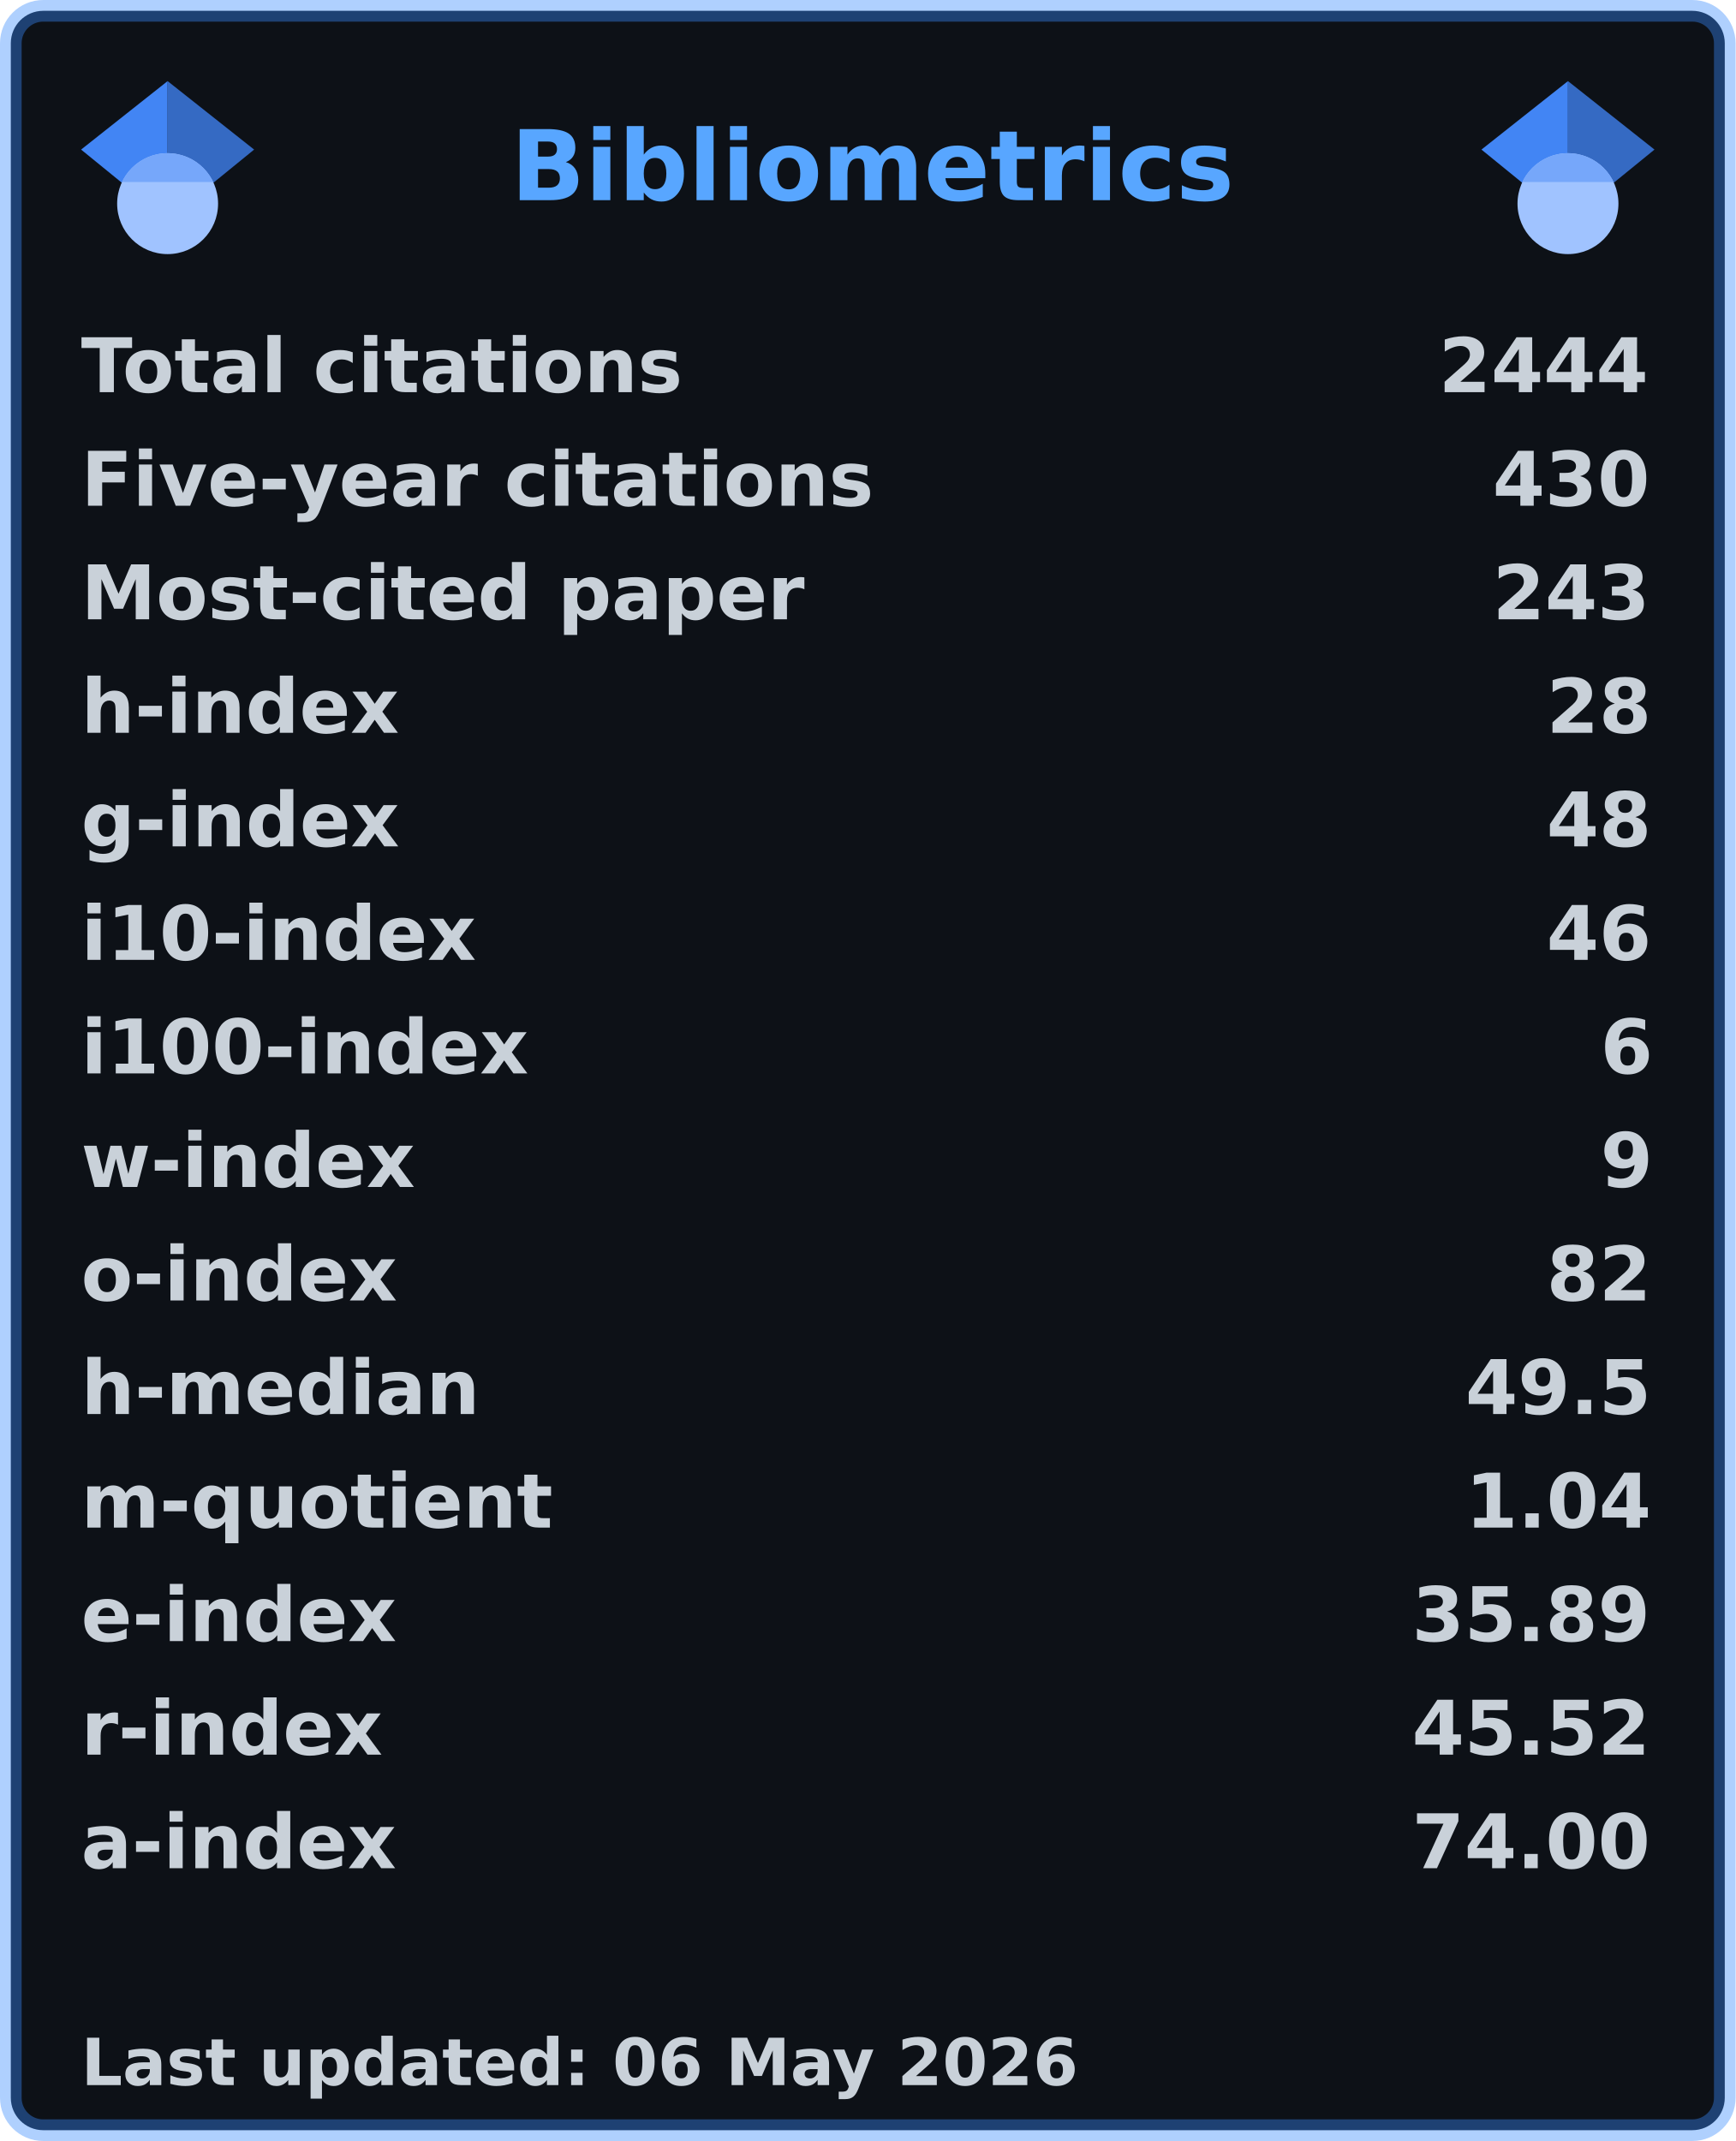
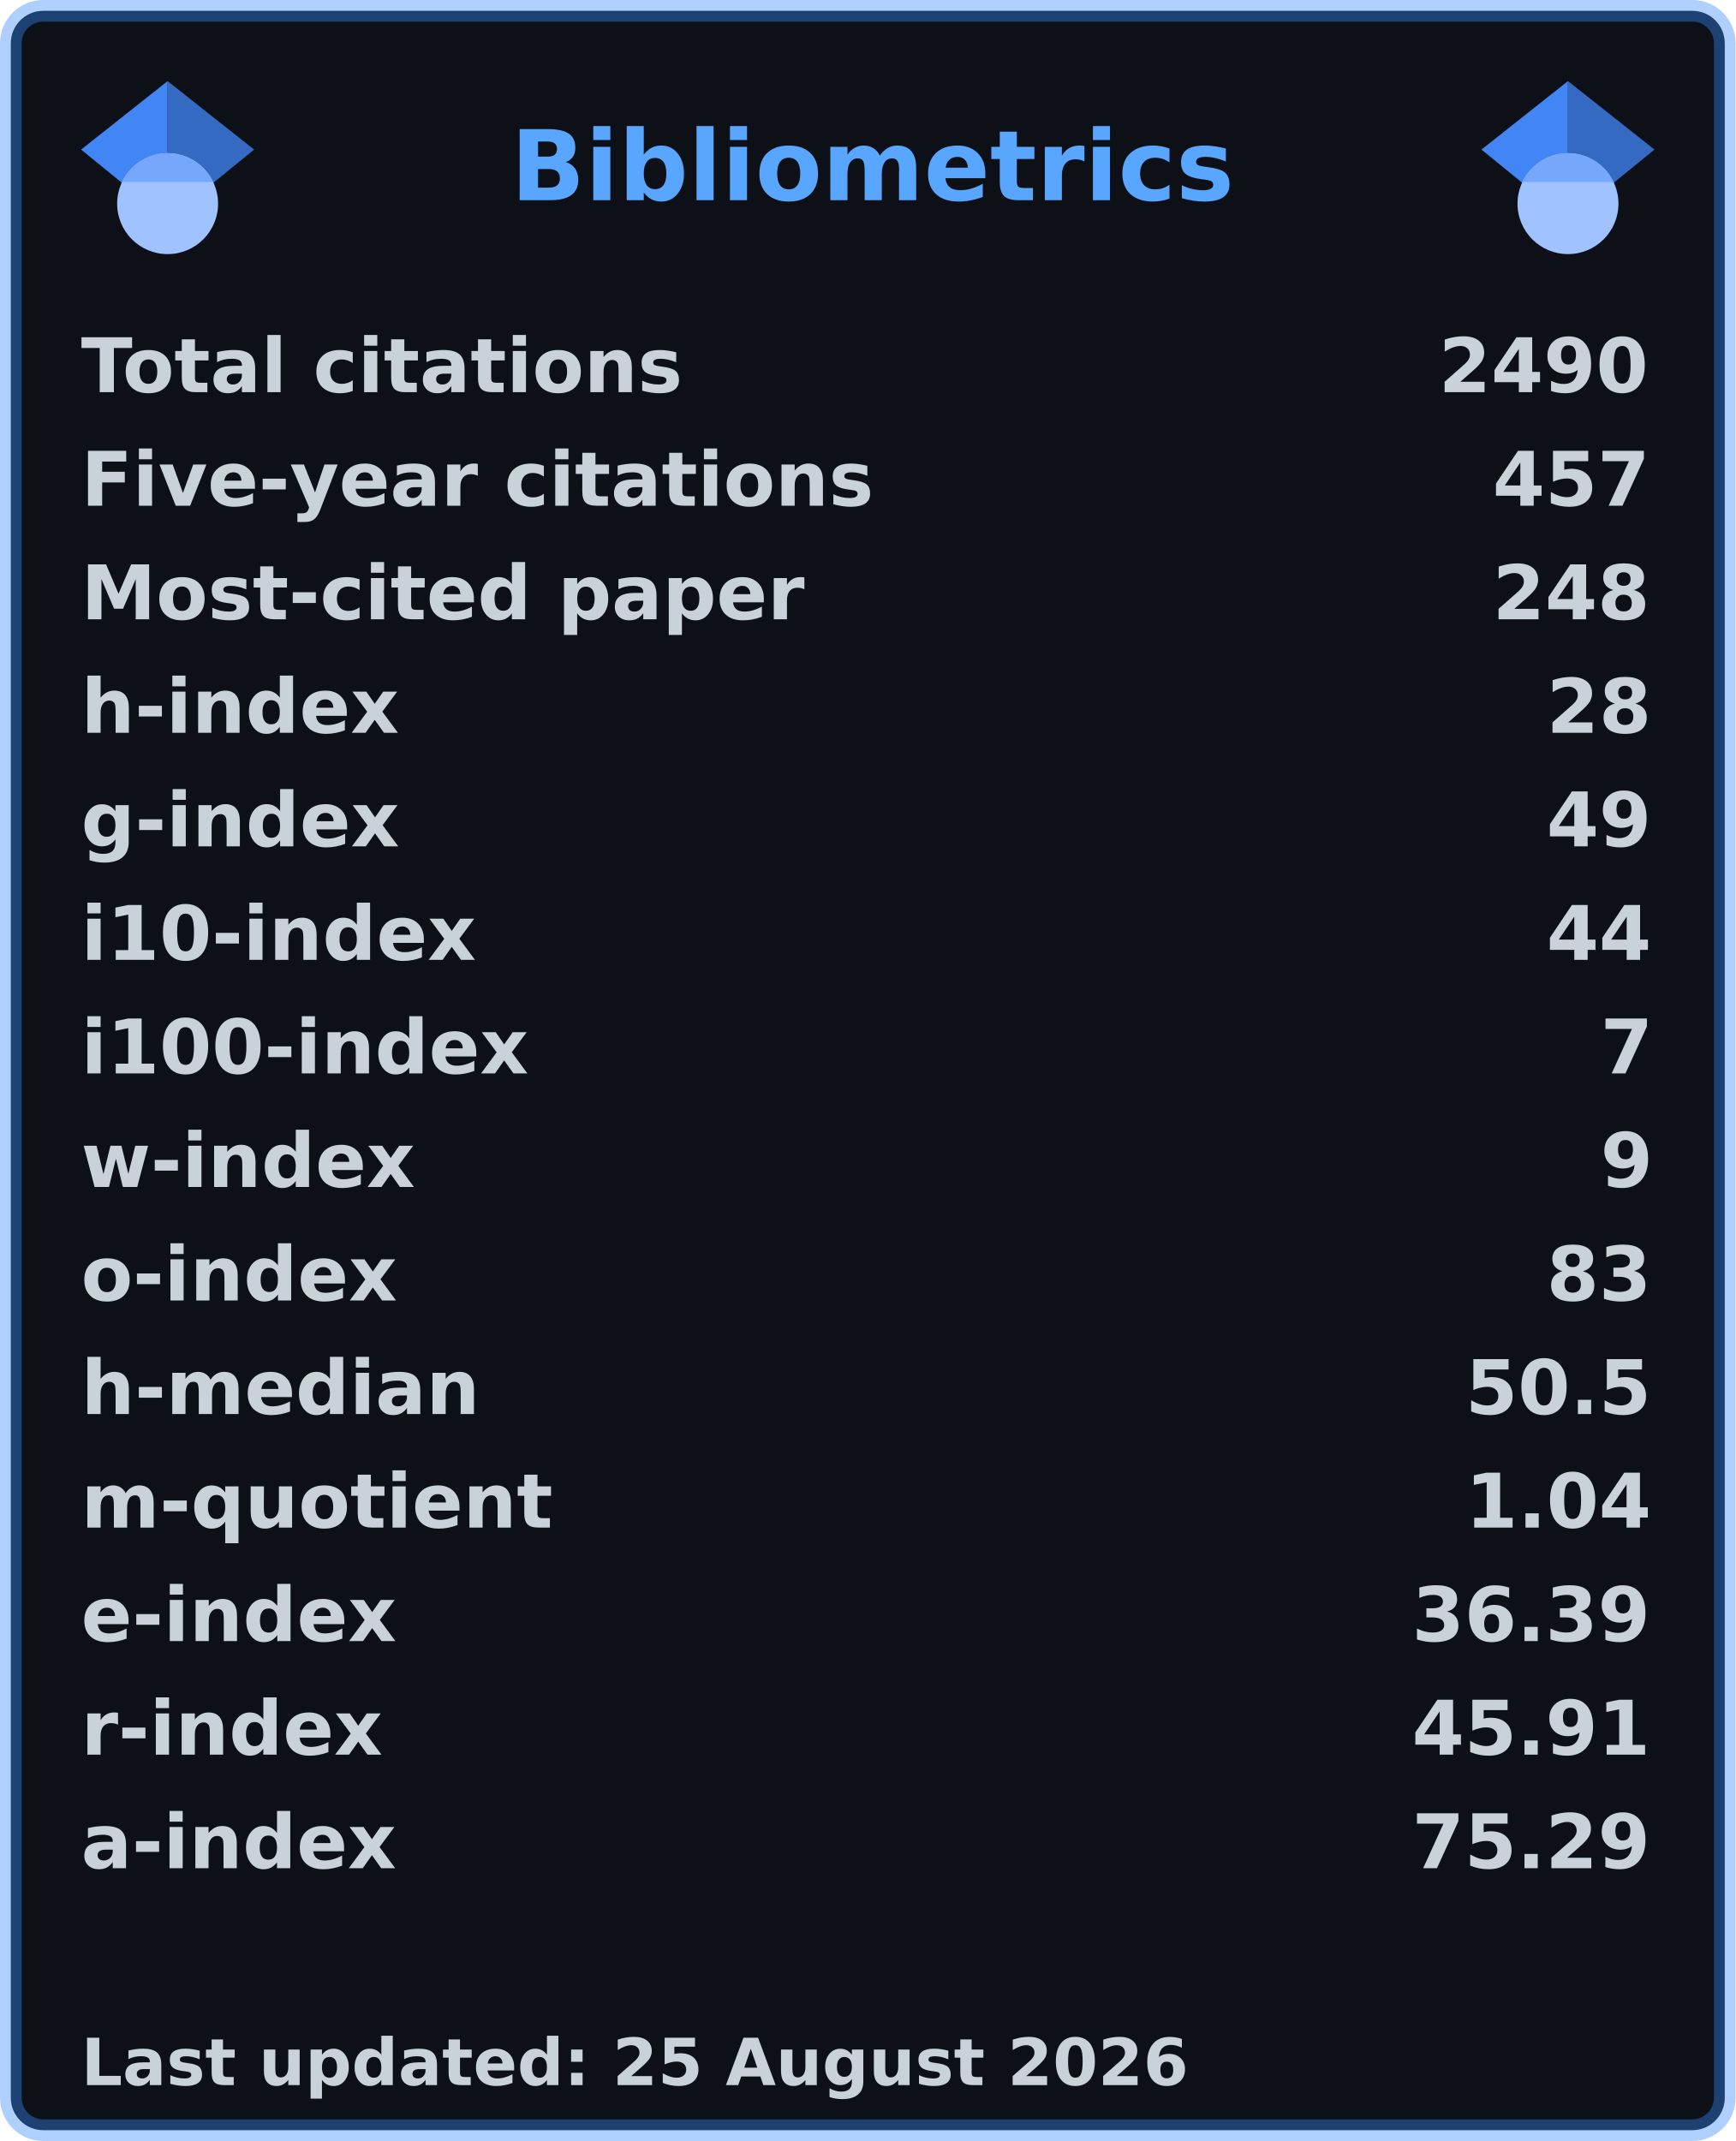
<svg xmlns="http://www.w3.org/2000/svg" width="321" height="396" viewBox="0 0 321 396" lang="en" xml:lang="en">
  <rect x="2" y="2" stroke-width="4" rx="6" width="317" height="392" stroke="rgba(56,139,253,0.4)" fill="#0d1117" />
  <g font-weight="600" font-size="110pt" font-family="Verdana,Geneva,DejaVu Sans,sans-serif" text-rendering="geometricPrecision">
    <text x="768" y="301" lengthAdjust="spacingAndGlyphs" textLength="1074" transform="scale(0.123)" fill="#58a6ff">Bibliometrics</text>
    <g fill="#c9d1d9">
      <g transform="translate(15, 60)">
        <g transform="scale(0.095)">
          <text lengthAdjust="spacingAndGlyphs" textLength="1170" x="0" y="132">Total citations</text>
-           <text lengthAdjust="spacingAndGlyphs" textLength="420" x="2643" y="132">2444</text>
+           <text lengthAdjust="spacingAndGlyphs" textLength="420" x="2643" y="132">2490</text>
        </g>
      </g>
      <g transform="translate(15, 81)">
        <g transform="scale(0.095)">
          <text lengthAdjust="spacingAndGlyphs" textLength="1524" x="0" y="132">Five-year citations</text>
-           <text lengthAdjust="spacingAndGlyphs" textLength="315" x="2748" y="132">430</text>
+           <text lengthAdjust="spacingAndGlyphs" textLength="315" x="2748" y="132">457</text>
        </g>
      </g>
      <g transform="translate(15, 102)">
        <g transform="scale(0.095)">
          <text lengthAdjust="spacingAndGlyphs" textLength="1395" x="0" y="132">Most-cited paper</text>
-           <text lengthAdjust="spacingAndGlyphs" textLength="315" x="2748" y="132">243</text>
+           <text lengthAdjust="spacingAndGlyphs" textLength="315" x="2748" y="132">248</text>
        </g>
      </g>
      <g transform="translate(15, 123)">
        <g transform="scale(0.095)">
          <text lengthAdjust="spacingAndGlyphs" textLength="621" x="0" y="132">h-index</text>
          <text lengthAdjust="spacingAndGlyphs" textLength="210" x="2853" y="132">28</text>
        </g>
      </g>
      <g transform="translate(15, 144)">
        <g transform="scale(0.095)">
          <text lengthAdjust="spacingAndGlyphs" textLength="621" x="0" y="132">g-index</text>
-           <text lengthAdjust="spacingAndGlyphs" textLength="210" x="2853" y="132">48</text>
+           <text lengthAdjust="spacingAndGlyphs" textLength="210" x="2853" y="132">49</text>
        </g>
      </g>
      <g transform="translate(15, 165)">
        <g transform="scale(0.095)">
          <text lengthAdjust="spacingAndGlyphs" textLength="772" x="0" y="132">i10-index</text>
-           <text lengthAdjust="spacingAndGlyphs" textLength="210" x="2853" y="132">46</text>
+           <text lengthAdjust="spacingAndGlyphs" textLength="210" x="2853" y="132">44</text>
        </g>
      </g>
      <g transform="translate(15, 186)">
        <g transform="scale(0.095)">
          <text lengthAdjust="spacingAndGlyphs" textLength="878" x="0" y="132">i100-index</text>
-           <text lengthAdjust="spacingAndGlyphs" textLength="105" x="2958" y="132">6</text>
+           <text lengthAdjust="spacingAndGlyphs" textLength="105" x="2958" y="132">7</text>
        </g>
      </g>
      <g transform="translate(15, 207)">
        <g transform="scale(0.095)">
          <text lengthAdjust="spacingAndGlyphs" textLength="651" x="0" y="132">w-index</text>
          <text lengthAdjust="spacingAndGlyphs" textLength="105" x="2958" y="132">9</text>
        </g>
      </g>
      <g transform="translate(15, 228)">
        <g transform="scale(0.095)">
          <text lengthAdjust="spacingAndGlyphs" textLength="618" x="0" y="132">o-index</text>
-           <text lengthAdjust="spacingAndGlyphs" textLength="210" x="2853" y="132">82</text>
+           <text lengthAdjust="spacingAndGlyphs" textLength="210" x="2853" y="132">83</text>
        </g>
      </g>
      <g transform="translate(15, 249)">
        <g transform="scale(0.095)">
          <text lengthAdjust="spacingAndGlyphs" textLength="784" x="0" y="132">h-median</text>
-           <text lengthAdjust="spacingAndGlyphs" textLength="368" x="2695" y="132">49.5</text>
+           <text lengthAdjust="spacingAndGlyphs" textLength="368" x="2695" y="132">50.5</text>
        </g>
      </g>
      <g transform="translate(15, 270)">
        <g transform="scale(0.095)">
          <text lengthAdjust="spacingAndGlyphs" textLength="914" x="0" y="132">m-quotient</text>
          <text lengthAdjust="spacingAndGlyphs" textLength="368" x="2695" y="132">1.04</text>
        </g>
      </g>
      <g transform="translate(15, 291)">
        <g transform="scale(0.095)">
          <text lengthAdjust="spacingAndGlyphs" textLength="618" x="0" y="132">e-index</text>
-           <text lengthAdjust="spacingAndGlyphs" textLength="472" x="2591" y="132">35.89</text>
+           <text lengthAdjust="spacingAndGlyphs" textLength="472" x="2591" y="132">36.39</text>
        </g>
      </g>
      <g transform="translate(15, 312)">
        <g transform="scale(0.095)">
          <text lengthAdjust="spacingAndGlyphs" textLength="584" x="0" y="132">r-index</text>
-           <text lengthAdjust="spacingAndGlyphs" textLength="472" x="2591" y="132">45.52</text>
+           <text lengthAdjust="spacingAndGlyphs" textLength="472" x="2591" y="132">45.91</text>
        </g>
      </g>
      <g transform="translate(15, 333)">
        <g transform="scale(0.095)">
          <text lengthAdjust="spacingAndGlyphs" textLength="616" x="0" y="132">a-index</text>
-           <text lengthAdjust="spacingAndGlyphs" textLength="472" x="2591" y="132">74.00</text>
+           <text lengthAdjust="spacingAndGlyphs" textLength="472" x="2591" y="132">75.29</text>
        </g>
      </g>
      <g transform="translate(15, 375)">
        <g transform="scale(0.082)">
-           <text lengthAdjust="spacingAndGlyphs" textLength="2260" x="0" y="130">Last updated: 06 May 2026</text>
+           <text lengthAdjust="spacingAndGlyphs" textLength="2496" x="0" y="130">Last updated: 25 August 2026</text>
        </g>
      </g>
      <svg x="15" y="15" width="32" height="32" viewBox="0 0 512 512">
        <path fill="#4285f4" d="M256 411.12L0 202.667 256 0z" />
        <path fill="#356ac3" d="M256 411.12l256-208.453L256 0z" />
        <circle fill="#a0c3ff" cx="256" cy="362.667" r="149.333" />
        <path fill="#76a7fa" d="M121.037 298.667c23.968-50.453 75.392-85.334 134.963-85.334s110.995 34.881 134.963 85.334H121.037z" />
      </svg>
      <svg x="274" y="15" width="32" height="32" viewBox="0 0 512 512">
        <path fill="#4285f4" d="M256 411.12L0 202.667 256 0z" />
        <path fill="#356ac3" d="M256 411.12l256-208.453L256 0z" />
        <circle fill="#a0c3ff" cx="256" cy="362.667" r="149.333" />
        <path fill="#76a7fa" d="M121.037 298.667c23.968-50.453 75.392-85.334 134.963-85.334s110.995 34.881 134.963 85.334H121.037z" />
      </svg>
    </g>
  </g>
</svg>
